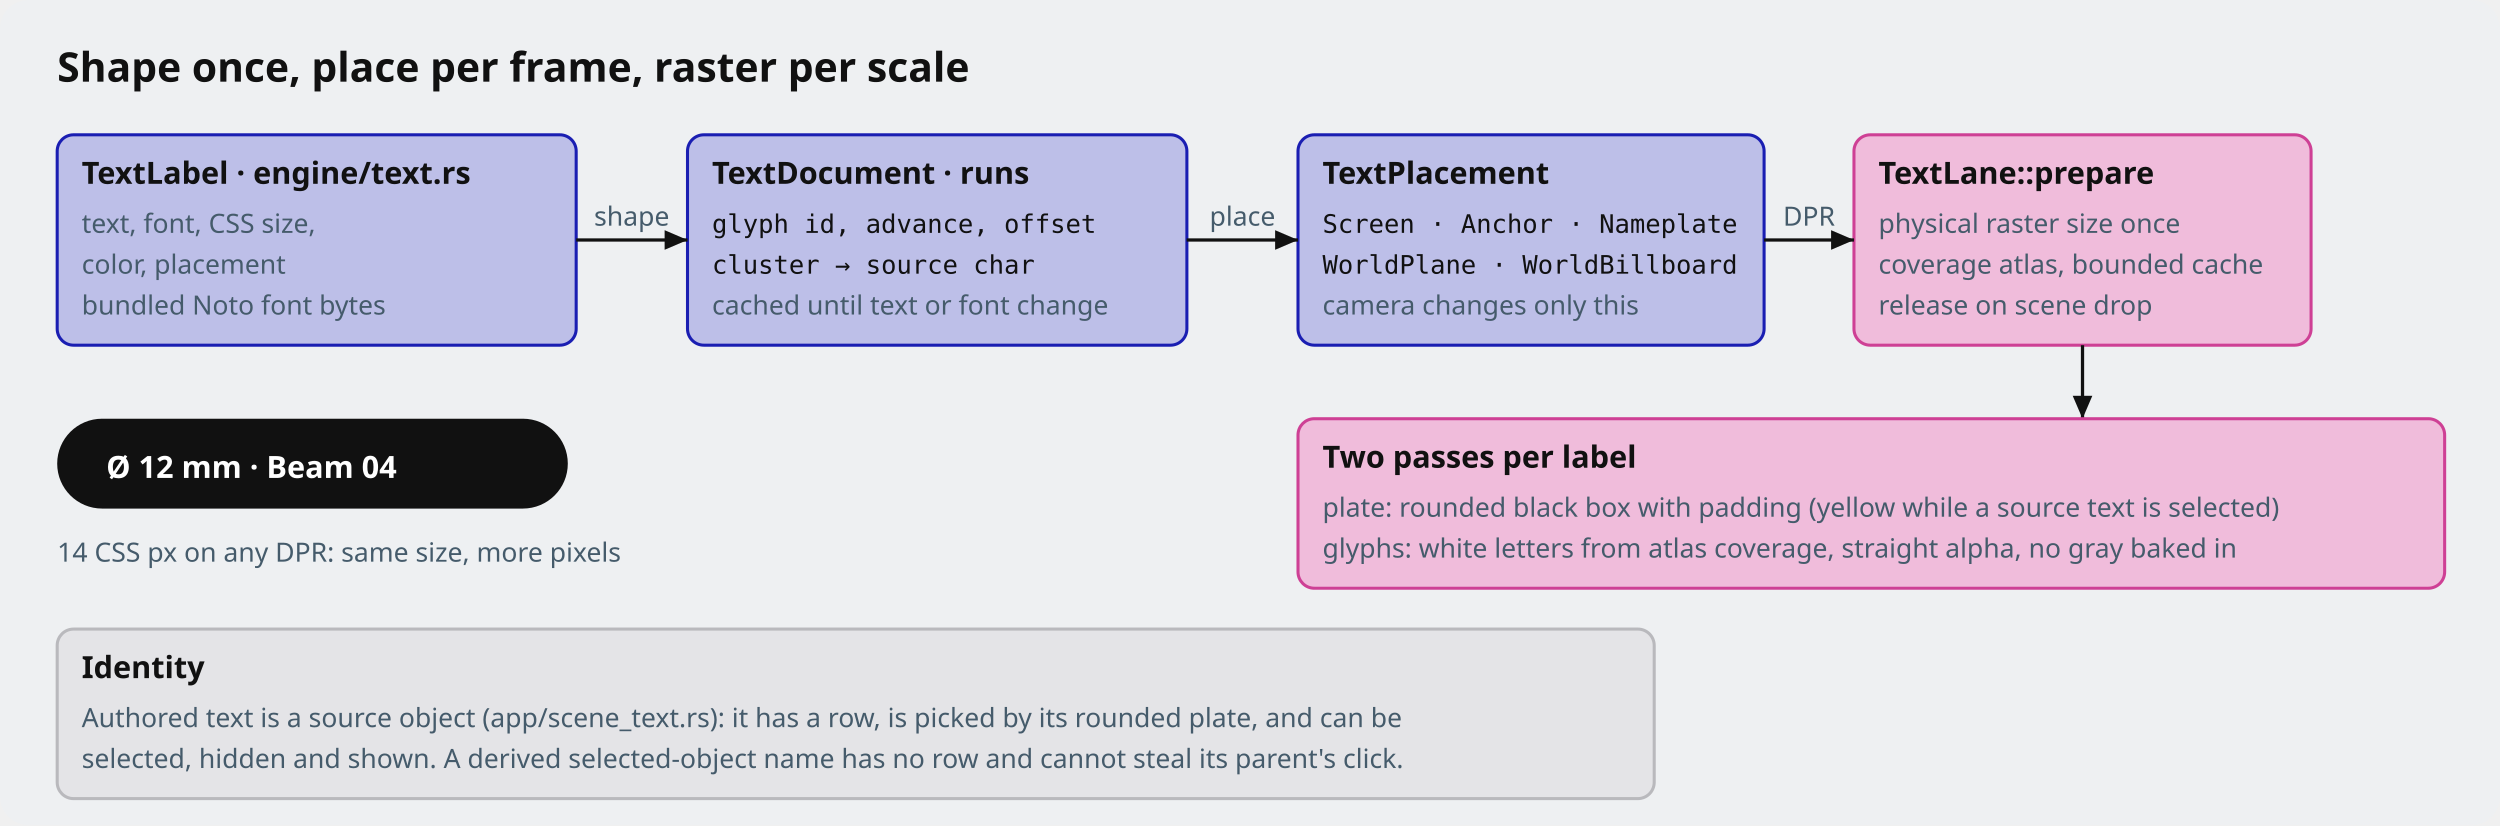
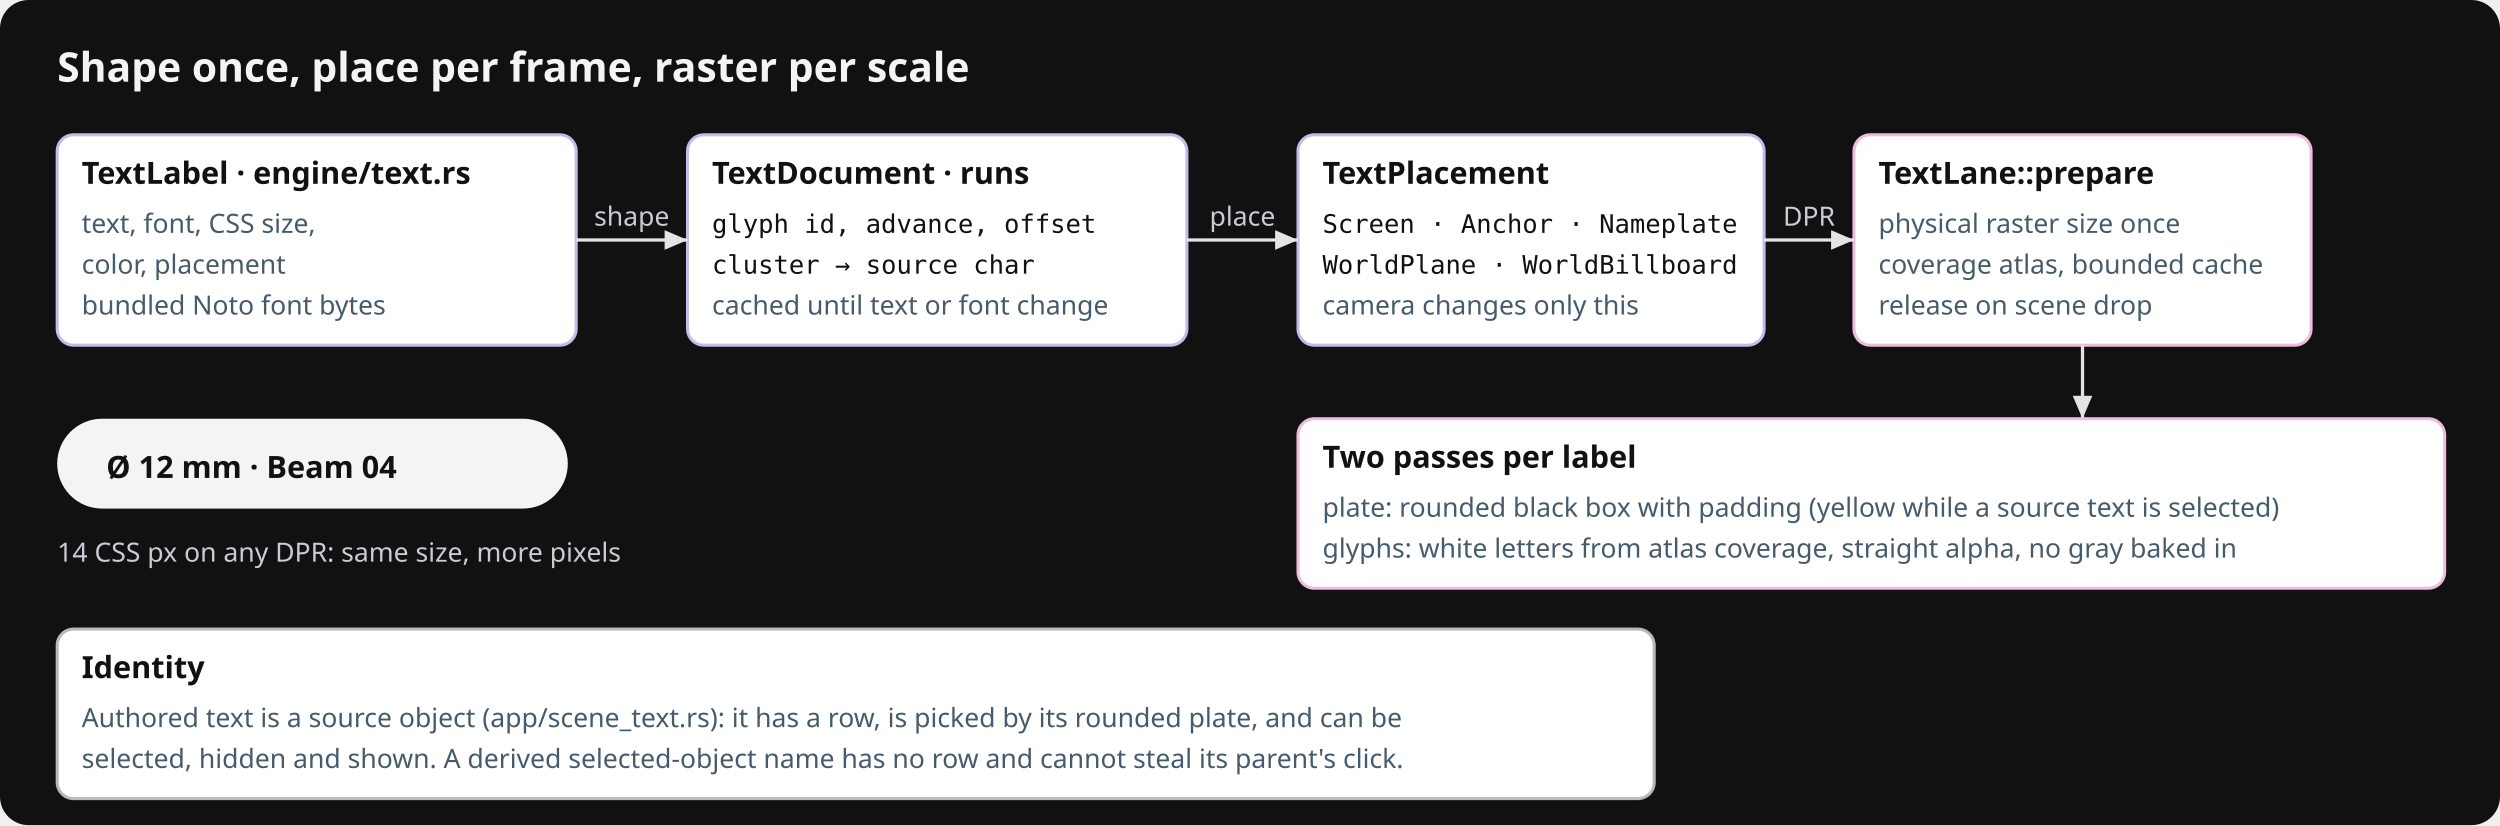
<svg xmlns="http://www.w3.org/2000/svg" viewBox="0 0 1224 404" role="img" aria-labelledby="t d">
  <defs>
    <marker id="a" markerWidth="9" markerHeight="9" refX="7" refY="3" orient="auto">
-       <path d="M0,0 L7,3 L0,6" fill="#111111" />
+       <path d="M0,0 L7,3 L0,6" fill="#e4e4e7" />
    </marker>
  </defs>
-   <style>text{font-family:system-ui,sans-serif;fill:#111111;font-size:13px}.h{font-size:20px;font-weight:700}.l{font-size:15px;font-weight:650}.s{font-size:13px;fill:#455b6b}.m{font-family:"DejaVu Sans Mono","Liberation Mono",monospace;font-size:12.5px;fill:#111111}.ar{fill:none;stroke:#111111;stroke-width:1.6;marker-end:url(#a)}.dash{fill:none;stroke:#e07a26;stroke-width:1.8;stroke-dasharray:7 5}</style>
-   <rect width="100%" height="100%" rx="14" fill="#eef0f2" />
+   <style>text{font-family:system-ui,sans-serif;fill:#f4f4f6;font-size:13px}.h{font-size:20px;font-weight:700}.l{font-size:15px;font-weight:650}.s{font-size:13px;fill:#c9ccd6}.m{font-family:"DejaVu Sans Mono","Liberation Mono",monospace;font-size:12.5px;fill:#f4f4f6}.ar{fill:none;stroke:#e4e4e7;stroke-width:1.6;marker-end:url(#a)}.dash{fill:none;stroke:#e07a26;stroke-width:1.8;stroke-dasharray:7 5}</style>
+   <rect width="100%" height="100%" rx="14" fill="#111111" />
  <text class="h" xml:space="preserve" x="28.0" y="40.0" textLength="446.4" lengthAdjust="spacingAndGlyphs">Shape once, place per frame, raster per scale</text>
-   <rect data-box="0" x="28.0" y="66.0" width="254.1" height="103.0" rx="8" fill="#bdbfe8" stroke="#1a1eb2" stroke-width="1.5" />
-   <text class="l" xml:space="preserve" x="40.0" y="90.0" data-box="0" textLength="190.2" lengthAdjust="spacingAndGlyphs">TextLabel · engine/text.rs</text>
-   <text class="s" xml:space="preserve" x="40.0" y="114.0" data-box="0" textLength="114.4" lengthAdjust="spacingAndGlyphs">text, font, CSS size,</text>
-   <text class="s" xml:space="preserve" x="40.0" y="134.0" data-box="0" textLength="99.8" lengthAdjust="spacingAndGlyphs">color, placement</text>
-   <text class="s" xml:space="preserve" x="40.0" y="154.0" data-box="0" textLength="148.7" lengthAdjust="spacingAndGlyphs">bundled Noto font bytes</text>
-   <rect data-box="1" x="336.6" y="66.0" width="244.5" height="103.0" rx="8" fill="#bdbfe8" stroke="#1a1eb2" stroke-width="1.5" />
-   <text class="l" xml:space="preserve" x="348.6" y="90.0" data-box="1" textLength="155.2" lengthAdjust="spacingAndGlyphs">TextDocument · runs</text>
-   <text class="m" xml:space="preserve" x="348.6" y="114.0" data-box="1" textLength="188.1" lengthAdjust="spacingAndGlyphs">glyph id, advance, offset</text>
-   <text class="m" xml:space="preserve" x="348.6" y="134.0" data-box="1" textLength="158.0" lengthAdjust="spacingAndGlyphs">cluster → source char</text>
-   <text class="s" xml:space="preserve" x="348.6" y="154.0" data-box="1" textLength="193.9" lengthAdjust="spacingAndGlyphs">cached until text or font change</text>
-   <rect data-box="2" x="635.5" y="66.0" width="228.2" height="103.0" rx="8" fill="#bdbfe8" stroke="#1a1eb2" stroke-width="1.5" />
-   <text class="l" xml:space="preserve" x="647.5" y="90.0" data-box="2" textLength="110.8" lengthAdjust="spacingAndGlyphs">TextPlacement</text>
-   <text class="m" xml:space="preserve" x="647.5" y="114.0" data-box="2" textLength="203.1" lengthAdjust="spacingAndGlyphs">Screen · Anchor · Nameplate</text>
-   <text class="m" xml:space="preserve" x="647.5" y="134.0" data-box="2" textLength="203.1" lengthAdjust="spacingAndGlyphs">WorldPlane · WorldBillboard</text>
-   <text class="s" xml:space="preserve" x="647.5" y="154.0" data-box="2" textLength="154.8" lengthAdjust="spacingAndGlyphs">camera changes only this</text>
-   <rect data-box="3" x="907.7" y="66.0" width="223.8" height="103.0" rx="8" fill="#f0bcdb" stroke="#ce4095" stroke-width="1.5" />
-   <text class="l" xml:space="preserve" x="919.7" y="90.0" data-box="3" textLength="134.8" lengthAdjust="spacingAndGlyphs">TextLane::prepare</text>
-   <text class="s" xml:space="preserve" x="919.7" y="114.0" data-box="3" textLength="147.7" lengthAdjust="spacingAndGlyphs">physical raster size once</text>
-   <text class="s" xml:space="preserve" x="919.7" y="134.0" data-box="3" textLength="188.2" lengthAdjust="spacingAndGlyphs">coverage atlas, bounded cache</text>
-   <text class="s" xml:space="preserve" x="919.7" y="154.0" data-box="3" textLength="134.0" lengthAdjust="spacingAndGlyphs">release on scene drop</text>
+   <rect data-box="0" x="28.0" y="66.0" width="254.1" height="103.0" rx="8" fill="#ffffff" stroke="#bdbfe8" stroke-width="1.5" />
+   <text class="l" xml:space="preserve" x="40.0" y="90.0" style="fill:#111111" data-box="0" textLength="190.2" lengthAdjust="spacingAndGlyphs">TextLabel · engine/text.rs</text>
+   <text class="s" xml:space="preserve" x="40.0" y="114.0" style="fill:#455b6b" data-box="0" textLength="114.4" lengthAdjust="spacingAndGlyphs">text, font, CSS size,</text>
+   <text class="s" xml:space="preserve" x="40.0" y="134.0" style="fill:#455b6b" data-box="0" textLength="99.8" lengthAdjust="spacingAndGlyphs">color, placement</text>
+   <text class="s" xml:space="preserve" x="40.0" y="154.0" style="fill:#455b6b" data-box="0" textLength="148.7" lengthAdjust="spacingAndGlyphs">bundled Noto font bytes</text>
+   <rect data-box="1" x="336.6" y="66.0" width="244.5" height="103.0" rx="8" fill="#ffffff" stroke="#bdbfe8" stroke-width="1.5" />
+   <text class="l" xml:space="preserve" x="348.6" y="90.0" style="fill:#111111" data-box="1" textLength="155.2" lengthAdjust="spacingAndGlyphs">TextDocument · runs</text>
+   <text class="m" xml:space="preserve" x="348.6" y="114.0" style="fill:#111111" data-box="1" textLength="188.1" lengthAdjust="spacingAndGlyphs">glyph id, advance, offset</text>
+   <text class="m" xml:space="preserve" x="348.6" y="134.0" style="fill:#111111" data-box="1" textLength="158.0" lengthAdjust="spacingAndGlyphs">cluster → source char</text>
+   <text class="s" xml:space="preserve" x="348.6" y="154.0" style="fill:#455b6b" data-box="1" textLength="193.9" lengthAdjust="spacingAndGlyphs">cached until text or font change</text>
+   <rect data-box="2" x="635.5" y="66.0" width="228.2" height="103.0" rx="8" fill="#ffffff" stroke="#bdbfe8" stroke-width="1.5" />
+   <text class="l" xml:space="preserve" x="647.5" y="90.0" style="fill:#111111" data-box="2" textLength="110.8" lengthAdjust="spacingAndGlyphs">TextPlacement</text>
+   <text class="m" xml:space="preserve" x="647.5" y="114.0" style="fill:#111111" data-box="2" textLength="203.1" lengthAdjust="spacingAndGlyphs">Screen · Anchor · Nameplate</text>
+   <text class="m" xml:space="preserve" x="647.5" y="134.0" style="fill:#111111" data-box="2" textLength="203.1" lengthAdjust="spacingAndGlyphs">WorldPlane · WorldBillboard</text>
+   <text class="s" xml:space="preserve" x="647.5" y="154.0" style="fill:#455b6b" data-box="2" textLength="154.8" lengthAdjust="spacingAndGlyphs">camera changes only this</text>
+   <rect data-box="3" x="907.7" y="66.0" width="223.8" height="103.0" rx="8" fill="#ffffff" stroke="#f0bcdb" stroke-width="1.5" />
+   <text class="l" xml:space="preserve" x="919.7" y="90.0" style="fill:#111111" data-box="3" textLength="134.8" lengthAdjust="spacingAndGlyphs">TextLane::prepare</text>
+   <text class="s" xml:space="preserve" x="919.7" y="114.0" style="fill:#455b6b" data-box="3" textLength="147.7" lengthAdjust="spacingAndGlyphs">physical raster size once</text>
+   <text class="s" xml:space="preserve" x="919.7" y="134.0" style="fill:#455b6b" data-box="3" textLength="188.2" lengthAdjust="spacingAndGlyphs">coverage atlas, bounded cache</text>
+   <text class="s" xml:space="preserve" x="919.7" y="154.0" style="fill:#455b6b" data-box="3" textLength="134.0" lengthAdjust="spacingAndGlyphs">release on scene drop</text>
  <path class="ar" d="M282.1,117.5 L336.6,117.5" />
  <text class="s" xml:space="preserve" x="309.3" y="110.5" text-anchor="middle" textLength="36.9" lengthAdjust="spacingAndGlyphs">shape</text>
  <path class="ar" d="M581.0,117.5 L635.5,117.5" />
  <text class="s" xml:space="preserve" x="608.3" y="110.5" text-anchor="middle" textLength="32.2" lengthAdjust="spacingAndGlyphs">place</text>
  <path class="ar" d="M863.7,117.5 L907.7,117.5" />
  <text class="s" xml:space="preserve" x="885.7" y="110.5" text-anchor="middle" textLength="25.4" lengthAdjust="spacingAndGlyphs">DPR</text>
  <path class="ar" d="M1019.6,169.0 L1019.6,205.0" />
-   <rect data-box="4" x="635.5" y="205.0" width="561.4" height="83.0" rx="8" fill="#f0bcdb" stroke="#ce4095" stroke-width="1.5" />
-   <text class="l" xml:space="preserve" x="647.5" y="229.0" data-box="4" textLength="153.6" lengthAdjust="spacingAndGlyphs">Two passes per label</text>
-   <text class="s" xml:space="preserve" x="647.5" y="253.0" data-box="4" textLength="468.1" lengthAdjust="spacingAndGlyphs">plate: rounded black box with padding (yellow while a source text is selected)</text>
-   <text class="s" xml:space="preserve" x="647.5" y="273.0" data-box="4" textLength="447.3" lengthAdjust="spacingAndGlyphs">glyphs: white letters from atlas coverage, straight alpha, no gray baked in</text>
-   <rect x="28" y="205" width="250" height="44" rx="22" fill="#111111" />
-   <text class="l" xml:space="preserve" x="52.0" y="234.0" style="fill:#ffffff" textLength="142.1" lengthAdjust="spacingAndGlyphs">Ø 12 mm · Beam 04</text>
+   <rect data-box="4" x="635.5" y="205.0" width="561.4" height="83.0" rx="8" fill="#ffffff" stroke="#f0bcdb" stroke-width="1.5" />
+   <text class="l" xml:space="preserve" x="647.5" y="229.0" style="fill:#111111" data-box="4" textLength="153.6" lengthAdjust="spacingAndGlyphs">Two passes per label</text>
+   <text class="s" xml:space="preserve" x="647.5" y="253.0" style="fill:#455b6b" data-box="4" textLength="468.1" lengthAdjust="spacingAndGlyphs">plate: rounded black box with padding (yellow while a source text is selected)</text>
+   <text class="s" xml:space="preserve" x="647.5" y="273.0" style="fill:#455b6b" data-box="4" textLength="447.3" lengthAdjust="spacingAndGlyphs">glyphs: white letters from atlas coverage, straight alpha, no gray baked in</text>
+   <rect x="28" y="205" width="250" height="44" rx="22" fill="#f4f4f6" />
+   <text class="l" xml:space="preserve" x="52.0" y="234.0" style="fill:#111111" textLength="142.1" lengthAdjust="spacingAndGlyphs">Ø 12 mm · Beam 04</text>
  <text class="s" xml:space="preserve" x="28.0" y="275.0" textLength="275.8" lengthAdjust="spacingAndGlyphs">14 CSS px on any DPR: same size, more pixels</text>
-   <rect data-box="5" x="28.0" y="308.0" width="781.9" height="83.0" rx="8" fill="#e4e4e7" stroke="#b9b9bd" stroke-width="1.5" />
-   <text class="l" xml:space="preserve" x="40.0" y="332.0" data-box="5" textLength="60.1" lengthAdjust="spacingAndGlyphs">Identity</text>
-   <text class="s" xml:space="preserve" x="40.0" y="356.0" data-box="5" textLength="645.9" lengthAdjust="spacingAndGlyphs">Authored text is a source object (app/scene_text.rs): it has a row, is picked by its rounded plate, and can be</text>
-   <text class="s" xml:space="preserve" x="40.0" y="376.0" data-box="5" textLength="646.6" lengthAdjust="spacingAndGlyphs">selected, hidden and shown. A derived selected-object name has no row and cannot steal its parent's click.</text>
+   <rect data-box="5" x="28.0" y="308.0" width="781.9" height="83.0" rx="8" fill="#ffffff" stroke="#b9b9bd" stroke-width="1.5" />
+   <text class="l" xml:space="preserve" x="40.0" y="332.0" style="fill:#111111" data-box="5" textLength="60.1" lengthAdjust="spacingAndGlyphs">Identity</text>
+   <text class="s" xml:space="preserve" x="40.0" y="356.0" style="fill:#455b6b" data-box="5" textLength="645.9" lengthAdjust="spacingAndGlyphs">Authored text is a source object (app/scene_text.rs): it has a row, is picked by its rounded plate, and can be</text>
+   <text class="s" xml:space="preserve" x="40.0" y="376.0" style="fill:#455b6b" data-box="5" textLength="646.6" lengthAdjust="spacingAndGlyphs">selected, hidden and shown. A derived selected-object name has no row and cannot steal its parent's click.</text>
</svg>
